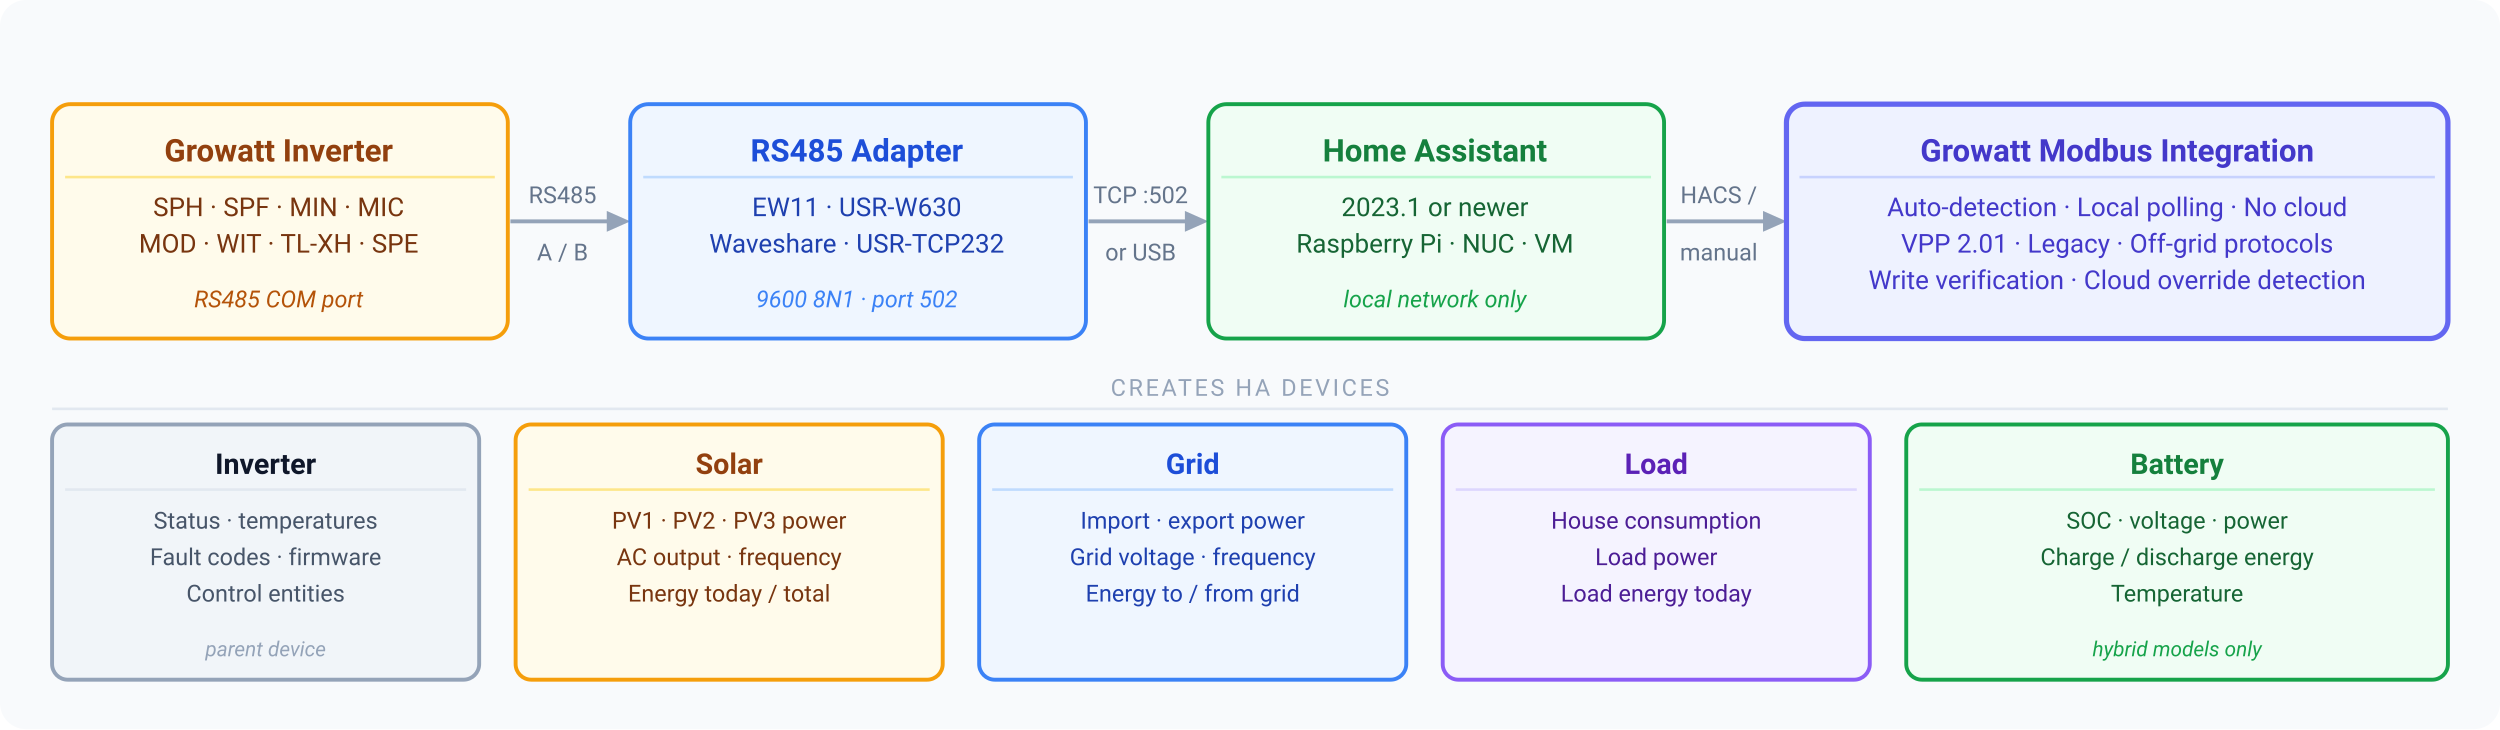
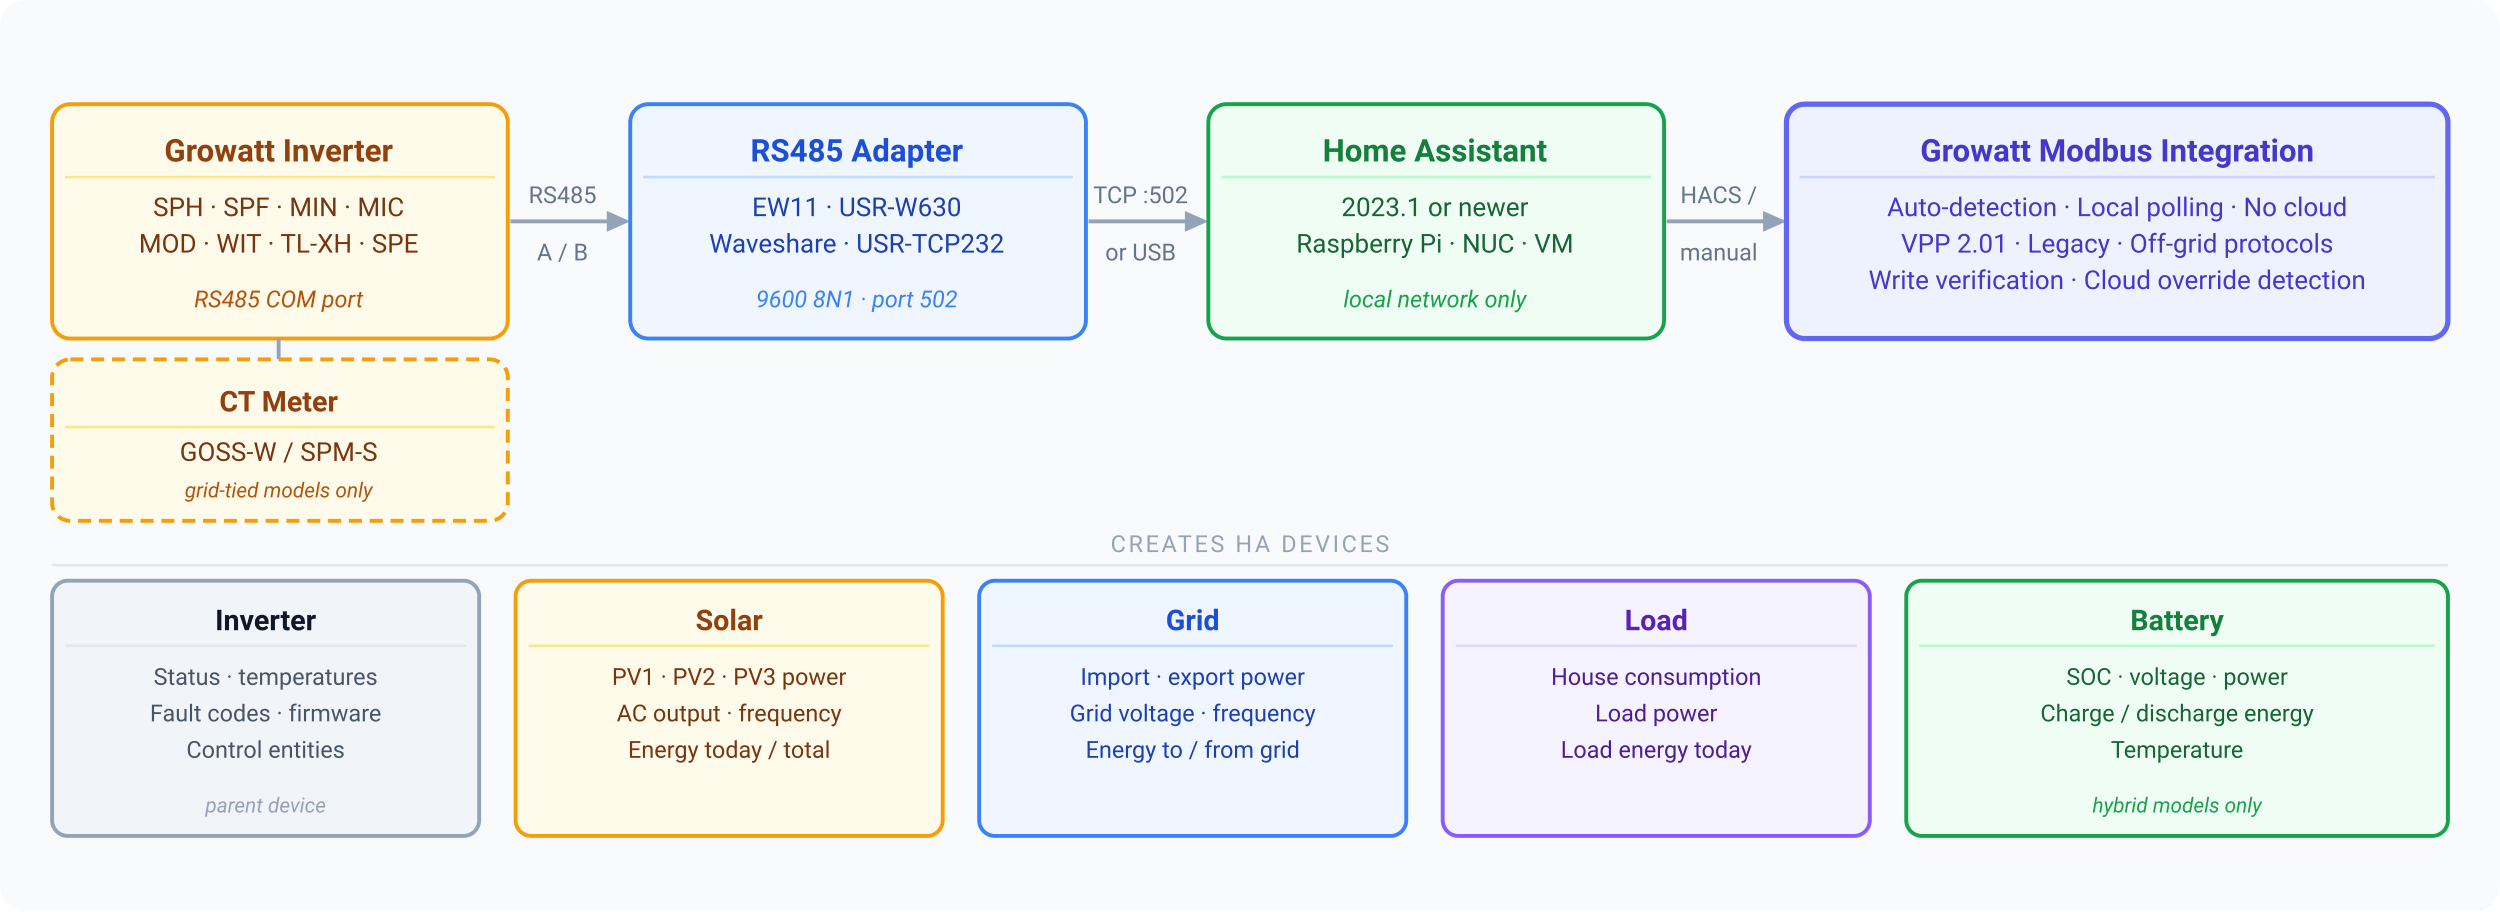
- <svg xmlns="http://www.w3.org/2000/svg" viewBox="0 0 960 280" font-family="-apple-system, BlinkMacSystemFont, 'Segoe UI', Roboto, Helvetica, Arial, sans-serif">
-   <rect width="960" height="280" fill="#F8FAFC" rx="10" />
+ <svg xmlns="http://www.w3.org/2000/svg" viewBox="0 0 960 350" font-family="-apple-system, BlinkMacSystemFont, 'Segoe UI', Roboto, Helvetica, Arial, sans-serif">
+   <rect width="960" height="350" fill="#F8FAFC" rx="10" />
  <rect x="20" y="40" width="175" height="90" rx="7" fill="#FFFBEB" stroke="#F59E0B" stroke-width="1.5" />
  <text x="107" y="62" text-anchor="middle" font-size="12" font-weight="700" fill="#92400E">Growatt Inverter</text>
  <line x1="25" y1="68" x2="190" y2="68" stroke="#FDE68A" stroke-width="1" />
  <text x="107" y="83" text-anchor="middle" font-size="10" fill="#78350F">SPH · SPF · MIN · MIC</text>
  <text x="107" y="97" text-anchor="middle" font-size="10" fill="#78350F">MOD · WIT · TL-XH · SPE</text>
  <text x="107" y="118" text-anchor="middle" font-size="9" fill="#B45309" font-style="italic">RS485 COM port</text>
+   <line x1="107" y1="130" x2="107" y2="138" stroke="#94A3B8" stroke-width="1.5" />
+   <rect x="20" y="138" width="175" height="62" rx="7" fill="#FFFBEB" stroke="#F59E0B" stroke-width="1.5" stroke-dasharray="5 3" />
+   <text x="107" y="158" text-anchor="middle" font-size="11" font-weight="700" fill="#92400E">CT Meter</text>
+   <line x1="25" y1="164" x2="190" y2="164" stroke="#FDE68A" stroke-width="1" />
+   <text x="107" y="177" text-anchor="middle" font-size="10" fill="#78350F">GOSS-W / SPM-S</text>
+   <text x="107" y="191" text-anchor="middle" font-size="8" fill="#B45309" font-style="italic">grid-tied models only</text>
  <line x1="196" y1="85" x2="237" y2="85" stroke="#94A3B8" stroke-width="1.5" />
  <polygon points="233,81 242,85 233,89" fill="#94A3B8" />
  <text x="216" y="78" text-anchor="middle" font-size="9" fill="#64748B">RS485</text>
  <text x="216" y="100" text-anchor="middle" font-size="9" fill="#64748B">A / B</text>
  <rect x="242" y="40" width="175" height="90" rx="7" fill="#EFF6FF" stroke="#3B82F6" stroke-width="1.5" />
  <text x="329" y="62" text-anchor="middle" font-size="12" font-weight="700" fill="#1D4ED8">RS485 Adapter</text>
  <line x1="247" y1="68" x2="412" y2="68" stroke="#BFDBFE" stroke-width="1" />
  <text x="329" y="83" text-anchor="middle" font-size="10" fill="#1E40AF">EW11 · USR-W630</text>
  <text x="329" y="97" text-anchor="middle" font-size="10" fill="#1E40AF">Waveshare · USR-TCP232</text>
  <text x="329" y="118" text-anchor="middle" font-size="9" fill="#3B82F6" font-style="italic">9600 8N1 · port 502</text>
  <line x1="418" y1="85" x2="459" y2="85" stroke="#94A3B8" stroke-width="1.5" />
  <polygon points="455,81 464,85 455,89" fill="#94A3B8" />
  <text x="438" y="78" text-anchor="middle" font-size="9" fill="#64748B">TCP :502</text>
  <text x="438" y="100" text-anchor="middle" font-size="9" fill="#64748B">or USB</text>
  <rect x="464" y="40" width="175" height="90" rx="7" fill="#F0FDF4" stroke="#16A34A" stroke-width="1.5" />
  <text x="551" y="62" text-anchor="middle" font-size="12" font-weight="700" fill="#15803D">Home Assistant</text>
  <line x1="469" y1="68" x2="634" y2="68" stroke="#BBF7D0" stroke-width="1" />
  <text x="551" y="83" text-anchor="middle" font-size="10" fill="#166534">2023.1 or newer</text>
  <text x="551" y="97" text-anchor="middle" font-size="10" fill="#166534">Raspberry Pi · NUC · VM</text>
  <text x="551" y="118" text-anchor="middle" font-size="9" fill="#16A34A" font-style="italic">local network only</text>
  <line x1="640" y1="85" x2="681" y2="85" stroke="#94A3B8" stroke-width="1.5" />
  <polygon points="677,81 686,85 677,89" fill="#94A3B8" />
  <text x="660" y="78" text-anchor="middle" font-size="9" fill="#64748B">HACS /</text>
  <text x="660" y="100" text-anchor="middle" font-size="9" fill="#64748B">manual</text>
  <rect x="686" y="40" width="254" height="90" rx="7" fill="#EEF2FF" stroke="#6366F1" stroke-width="2" />
  <text x="813" y="62" text-anchor="middle" font-size="12" font-weight="700" fill="#4338CA">Growatt Modbus Integration</text>
  <line x1="691" y1="68" x2="935" y2="68" stroke="#C7D2FE" stroke-width="1" />
  <text x="813" y="83" text-anchor="middle" font-size="10" fill="#4338CA">Auto-detection · Local polling · No cloud</text>
  <text x="813" y="97" text-anchor="middle" font-size="10" fill="#4338CA">VPP 2.01 · Legacy · Off-grid protocols</text>
  <text x="813" y="111" text-anchor="middle" font-size="10" fill="#4338CA">Write verification · Cloud override detection</text>
-   <text x="480" y="152" text-anchor="middle" font-size="9" fill="#94A3B8" letter-spacing="1">CREATES HA DEVICES</text>
-   <line x1="20" y1="157" x2="940" y2="157" stroke="#E2E8F0" stroke-width="1" />
-   <rect x="20" y="163" width="164" height="98" rx="6" fill="#F1F5F9" stroke="#94A3B8" stroke-width="1.5" />
-   <text x="102" y="182" text-anchor="middle" font-size="11" font-weight="700" fill="#0F172A">Inverter</text>
-   <line x1="25" y1="188" x2="179" y2="188" stroke="#E2E8F0" stroke-width="1" />
-   <text x="102" y="203" text-anchor="middle" font-size="9" fill="#475569">Status · temperatures</text>
-   <text x="102" y="217" text-anchor="middle" font-size="9" fill="#475569">Fault codes · firmware</text>
-   <text x="102" y="231" text-anchor="middle" font-size="9" fill="#475569">Control entities</text>
-   <text x="102" y="252" text-anchor="middle" font-size="8" fill="#94A3B8" font-style="italic">parent device</text>
-   <rect x="198" y="163" width="164" height="98" rx="6" fill="#FFFBEB" stroke="#F59E0B" stroke-width="1.5" />
-   <text x="280" y="182" text-anchor="middle" font-size="11" font-weight="700" fill="#92400E">Solar</text>
-   <line x1="203" y1="188" x2="357" y2="188" stroke="#FDE68A" stroke-width="1" />
-   <text x="280" y="203" text-anchor="middle" font-size="9" fill="#78350F">PV1 · PV2 · PV3 power</text>
-   <text x="280" y="217" text-anchor="middle" font-size="9" fill="#78350F">AC output · frequency</text>
-   <text x="280" y="231" text-anchor="middle" font-size="9" fill="#78350F">Energy today / total</text>
-   <rect x="376" y="163" width="164" height="98" rx="6" fill="#EFF6FF" stroke="#3B82F6" stroke-width="1.5" />
-   <text x="458" y="182" text-anchor="middle" font-size="11" font-weight="700" fill="#1D4ED8">Grid</text>
-   <line x1="381" y1="188" x2="535" y2="188" stroke="#BFDBFE" stroke-width="1" />
-   <text x="458" y="203" text-anchor="middle" font-size="9" fill="#1E40AF">Import · export power</text>
-   <text x="458" y="217" text-anchor="middle" font-size="9" fill="#1E40AF">Grid voltage · frequency</text>
-   <text x="458" y="231" text-anchor="middle" font-size="9" fill="#1E40AF">Energy to / from grid</text>
-   <rect x="554" y="163" width="164" height="98" rx="6" fill="#F5F3FF" stroke="#8B5CF6" stroke-width="1.5" />
-   <text x="636" y="182" text-anchor="middle" font-size="11" font-weight="700" fill="#5B21B6">Load</text>
-   <line x1="559" y1="188" x2="713" y2="188" stroke="#DDD6FE" stroke-width="1" />
-   <text x="636" y="203" text-anchor="middle" font-size="9" fill="#4C1D95">House consumption</text>
-   <text x="636" y="217" text-anchor="middle" font-size="9" fill="#4C1D95">Load power</text>
-   <text x="636" y="231" text-anchor="middle" font-size="9" fill="#4C1D95">Load energy today</text>
-   <rect x="732" y="163" width="208" height="98" rx="6" fill="#F0FDF4" stroke="#16A34A" stroke-width="1.5" />
-   <text x="836" y="182" text-anchor="middle" font-size="11" font-weight="700" fill="#15803D">Battery</text>
-   <line x1="737" y1="188" x2="935" y2="188" stroke="#BBF7D0" stroke-width="1" />
-   <text x="836" y="203" text-anchor="middle" font-size="9" fill="#166534">SOC · voltage · power</text>
-   <text x="836" y="217" text-anchor="middle" font-size="9" fill="#166534">Charge / discharge energy</text>
-   <text x="836" y="231" text-anchor="middle" font-size="9" fill="#166534">Temperature</text>
-   <text x="836" y="252" text-anchor="middle" font-size="8" fill="#16A34A" font-style="italic">hybrid models only</text>
+   <text x="480" y="212" text-anchor="middle" font-size="9" fill="#94A3B8" letter-spacing="1">CREATES HA DEVICES</text>
+   <line x1="20" y1="217" x2="940" y2="217" stroke="#E2E8F0" stroke-width="1" />
+   <rect x="20" y="223" width="164" height="98" rx="6" fill="#F1F5F9" stroke="#94A3B8" stroke-width="1.5" />
+   <text x="102" y="242" text-anchor="middle" font-size="11" font-weight="700" fill="#0F172A">Inverter</text>
+   <line x1="25" y1="248" x2="179" y2="248" stroke="#E2E8F0" stroke-width="1" />
+   <text x="102" y="263" text-anchor="middle" font-size="9" fill="#475569">Status · temperatures</text>
+   <text x="102" y="277" text-anchor="middle" font-size="9" fill="#475569">Fault codes · firmware</text>
+   <text x="102" y="291" text-anchor="middle" font-size="9" fill="#475569">Control entities</text>
+   <text x="102" y="312" text-anchor="middle" font-size="8" fill="#94A3B8" font-style="italic">parent device</text>
+   <rect x="198" y="223" width="164" height="98" rx="6" fill="#FFFBEB" stroke="#F59E0B" stroke-width="1.5" />
+   <text x="280" y="242" text-anchor="middle" font-size="11" font-weight="700" fill="#92400E">Solar</text>
+   <line x1="203" y1="248" x2="357" y2="248" stroke="#FDE68A" stroke-width="1" />
+   <text x="280" y="263" text-anchor="middle" font-size="9" fill="#78350F">PV1 · PV2 · PV3 power</text>
+   <text x="280" y="277" text-anchor="middle" font-size="9" fill="#78350F">AC output · frequency</text>
+   <text x="280" y="291" text-anchor="middle" font-size="9" fill="#78350F">Energy today / total</text>
+   <rect x="376" y="223" width="164" height="98" rx="6" fill="#EFF6FF" stroke="#3B82F6" stroke-width="1.5" />
+   <text x="458" y="242" text-anchor="middle" font-size="11" font-weight="700" fill="#1D4ED8">Grid</text>
+   <line x1="381" y1="248" x2="535" y2="248" stroke="#BFDBFE" stroke-width="1" />
+   <text x="458" y="263" text-anchor="middle" font-size="9" fill="#1E40AF">Import · export power</text>
+   <text x="458" y="277" text-anchor="middle" font-size="9" fill="#1E40AF">Grid voltage · frequency</text>
+   <text x="458" y="291" text-anchor="middle" font-size="9" fill="#1E40AF">Energy to / from grid</text>
+   <rect x="554" y="223" width="164" height="98" rx="6" fill="#F5F3FF" stroke="#8B5CF6" stroke-width="1.5" />
+   <text x="636" y="242" text-anchor="middle" font-size="11" font-weight="700" fill="#5B21B6">Load</text>
+   <line x1="559" y1="248" x2="713" y2="248" stroke="#DDD6FE" stroke-width="1" />
+   <text x="636" y="263" text-anchor="middle" font-size="9" fill="#4C1D95">House consumption</text>
+   <text x="636" y="277" text-anchor="middle" font-size="9" fill="#4C1D95">Load power</text>
+   <text x="636" y="291" text-anchor="middle" font-size="9" fill="#4C1D95">Load energy today</text>
+   <rect x="732" y="223" width="208" height="98" rx="6" fill="#F0FDF4" stroke="#16A34A" stroke-width="1.5" />
+   <text x="836" y="242" text-anchor="middle" font-size="11" font-weight="700" fill="#15803D">Battery</text>
+   <line x1="737" y1="248" x2="935" y2="248" stroke="#BBF7D0" stroke-width="1" />
+   <text x="836" y="263" text-anchor="middle" font-size="9" fill="#166534">SOC · voltage · power</text>
+   <text x="836" y="277" text-anchor="middle" font-size="9" fill="#166534">Charge / discharge energy</text>
+   <text x="836" y="291" text-anchor="middle" font-size="9" fill="#166534">Temperature</text>
+   <text x="836" y="312" text-anchor="middle" font-size="8" fill="#16A34A" font-style="italic">hybrid models only</text>
</svg>
